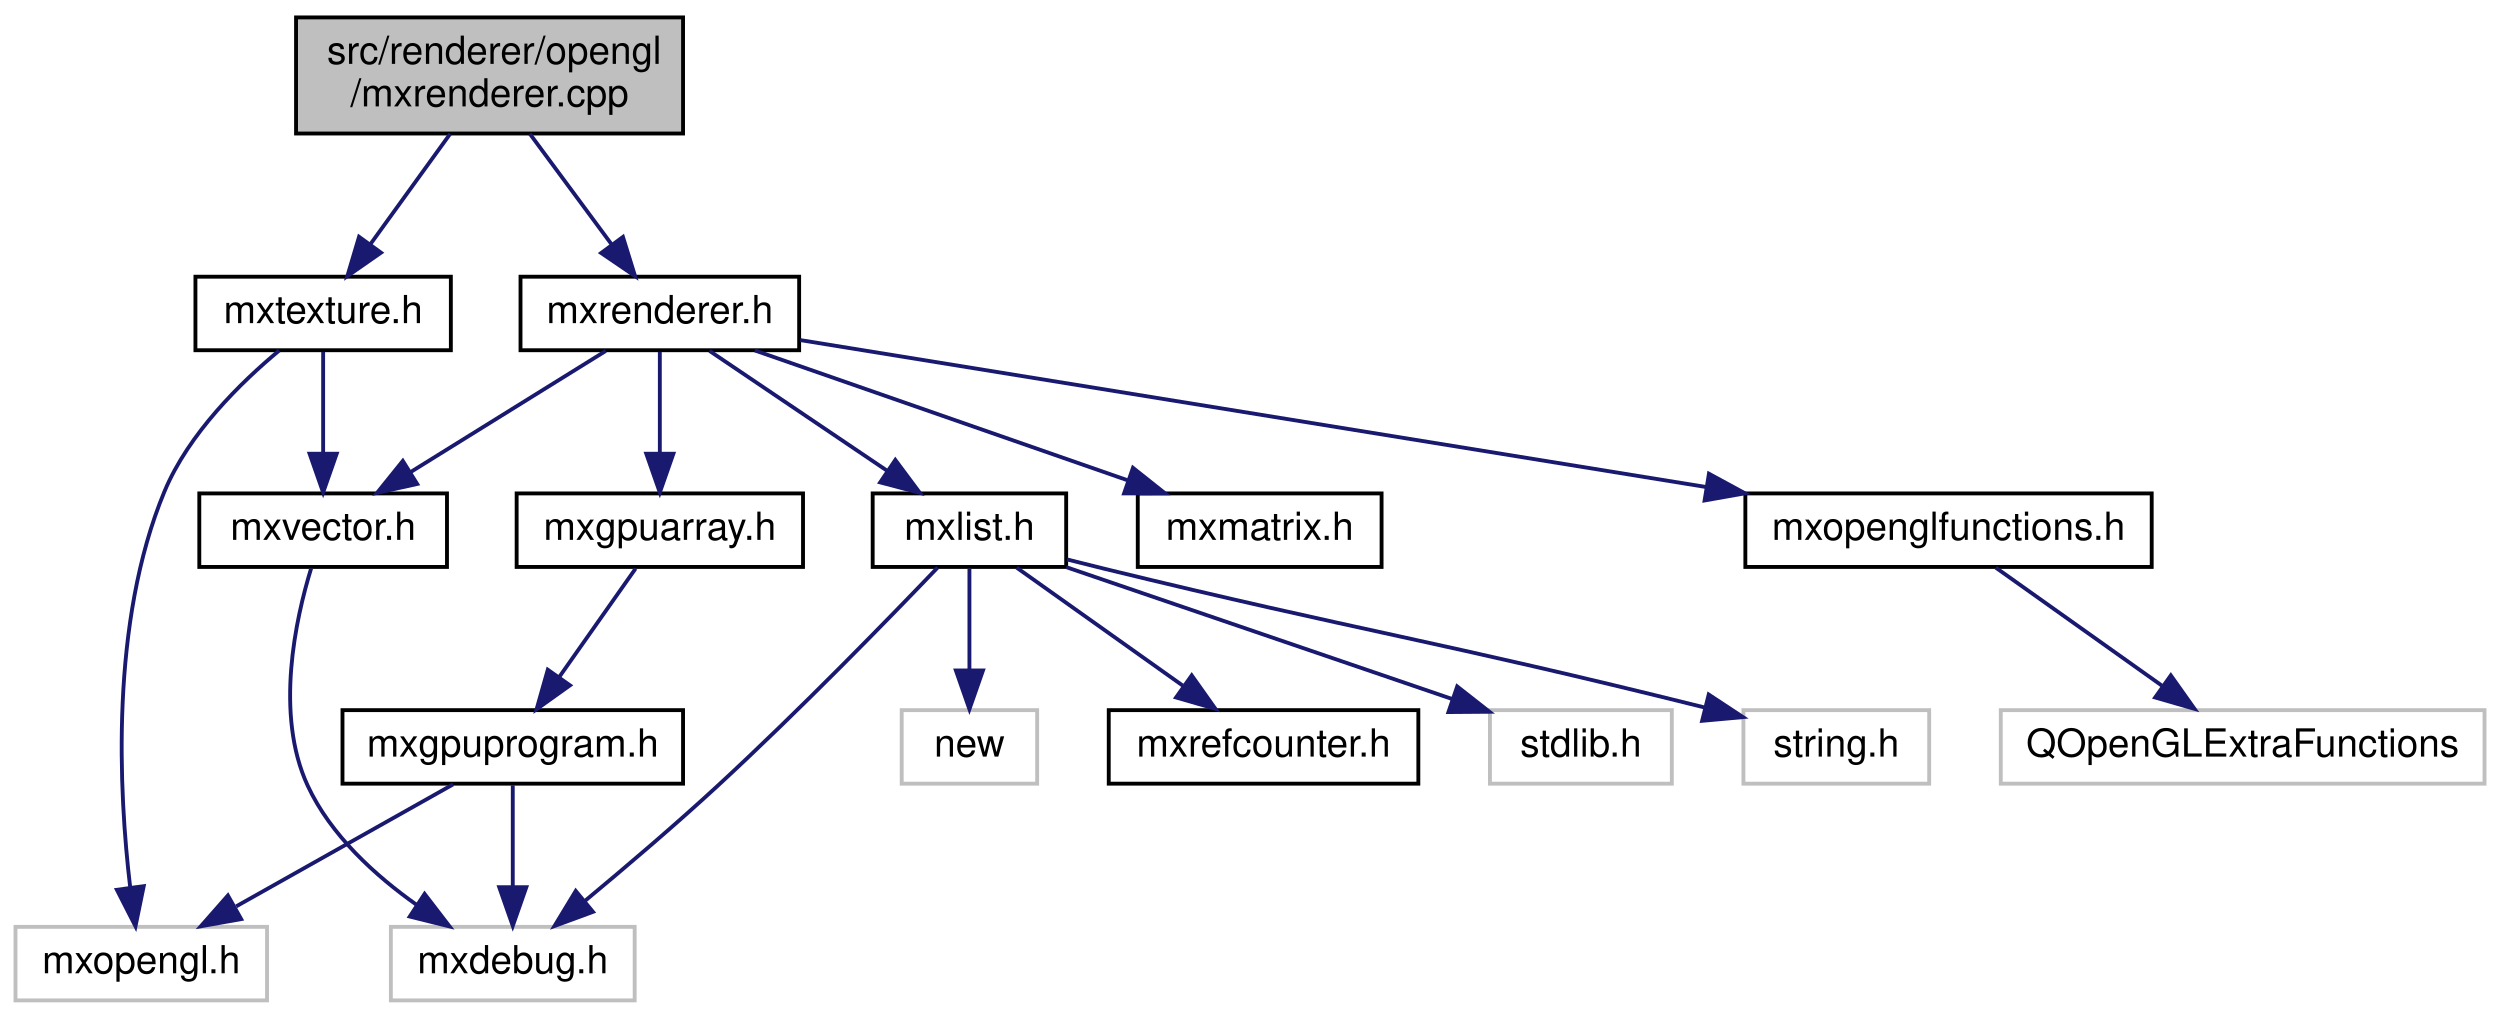
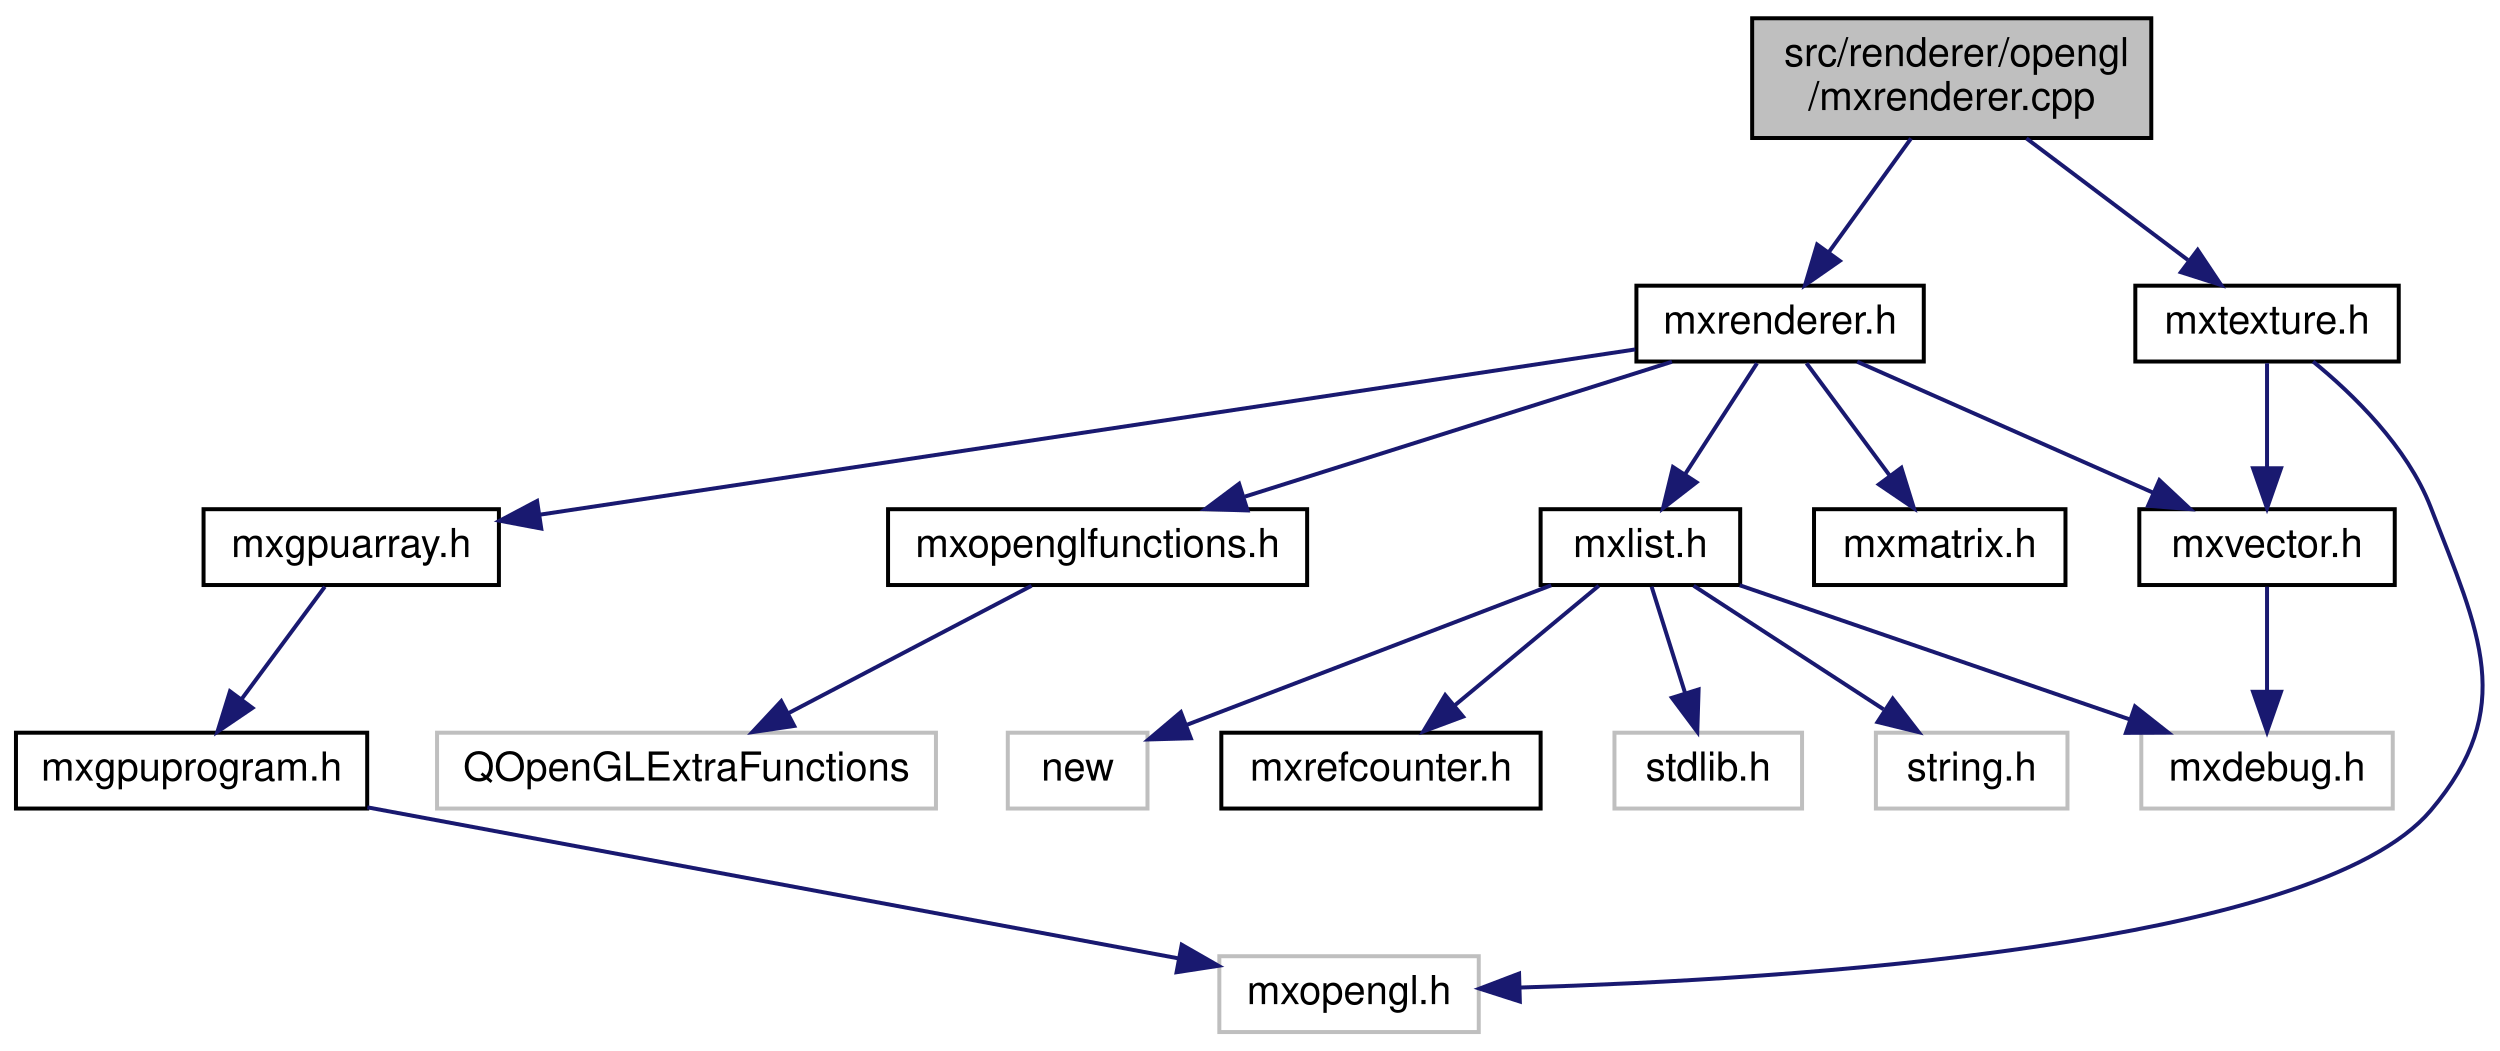
- <svg xmlns="http://www.w3.org/2000/svg" xmlns:xlink="http://www.w3.org/1999/xlink" width="646pt" height="263pt" viewBox="0.00 0.00 646.00 263.00">
+ <svg xmlns="http://www.w3.org/2000/svg" xmlns:xlink="http://www.w3.org/1999/xlink" width="626pt" height="263pt" viewBox="0.00 0.00 626.37 263.00">
  <g id="graph0" class="graph" transform="scale(1 1) rotate(0) translate(4 259)">
    <g id="node1" class="node">
      <g id="a_node1">
        <a xlink:title=" ">
-           <polygon fill="#bfbfbf" stroke="black" points="72.5,-224.5 72.5,-254.5 172.5,-254.5 172.5,-224.5 72.5,-224.5" />
-           <text text-anchor="start" x="80.5" y="-242.5" font-family="Helvetica,sans-Serif" font-size="10.00">src/renderer/opengl</text>
-           <text text-anchor="middle" x="122.5" y="-231.5" font-family="Helvetica,sans-Serif" font-size="10.00">/mxrenderer.cpp</text>
+           <polygon fill="#bfbfbf" stroke="black" points="435,-224.5 435,-254.5 535,-254.5 535,-224.5 435,-224.5" />
+           <text text-anchor="start" x="443" y="-242.5" font-family="Helvetica,sans-Serif" font-size="10.00">src/renderer/opengl</text>
+           <text text-anchor="middle" x="485" y="-231.5" font-family="Helvetica,sans-Serif" font-size="10.00">/mxrenderer.cpp</text>
        </a>
      </g>
    </g>
    <g id="node2" class="node">
      <g id="a_node2">
        <a xlink:href="mxrenderer_8h.html" target="_top" xlink:title=" ">
-           <polygon fill="none" stroke="black" points="130.5,-168.5 130.5,-187.5 202.5,-187.5 202.5,-168.5 130.5,-168.5" />
-           <text text-anchor="middle" x="166.5" y="-175.5" font-family="Helvetica,sans-Serif" font-size="10.00">mxrenderer.h</text>
+           <polygon fill="none" stroke="black" points="406,-168.5 406,-187.5 478,-187.5 478,-168.5 406,-168.5" />
+           <text text-anchor="middle" x="442" y="-175.5" font-family="Helvetica,sans-Serif" font-size="10.00">mxrenderer.h</text>
        </a>
      </g>
    </g>
    <g id="edge1" class="edge">
-       <path fill="none" stroke="midnightblue" d="M132.93,-224.4C139.26,-215.84 147.37,-204.87 154.03,-195.86" />
-       <polygon fill="midnightblue" stroke="midnightblue" points="156.97,-197.78 160.1,-187.66 151.34,-193.62 156.97,-197.78" />
+       <path fill="none" stroke="midnightblue" d="M474.81,-224.4C468.63,-215.84 460.7,-204.87 454.18,-195.86" />
+       <polygon fill="midnightblue" stroke="midnightblue" points="456.95,-193.71 448.26,-187.66 451.28,-197.81 456.95,-193.71" />
    </g>
    <g id="node16" class="node">
      <g id="a_node16">
        <a xlink:href="mxtexture_8h.html" target="_top" xlink:title=" ">
-           <polygon fill="none" stroke="black" points="46.5,-168.5 46.5,-187.5 112.5,-187.5 112.5,-168.5 46.5,-168.5" />
-           <text text-anchor="middle" x="79.5" y="-175.5" font-family="Helvetica,sans-Serif" font-size="10.00">mxtexture.h</text>
-         </a>
-       </g>
-     </g>
-     <g id="edge17" class="edge">
-       <path fill="none" stroke="midnightblue" d="M112.31,-224.4C106.13,-215.84 98.2,-204.87 91.68,-195.86" />
-       <polygon fill="midnightblue" stroke="midnightblue" points="94.45,-193.71 85.76,-187.66 88.78,-197.81 94.45,-193.71" />
+           <polygon fill="none" stroke="black" points="531,-168.5 531,-187.5 597,-187.5 597,-168.5 531,-168.5" />
+           <text text-anchor="middle" x="564" y="-175.5" font-family="Helvetica,sans-Serif" font-size="10.00">mxtexture.h</text>
+         </a>
+       </g>
+     </g>
+     <g id="edge16" class="edge">
+       <path fill="none" stroke="midnightblue" d="M503.72,-224.4C515.91,-215.22 531.79,-203.26 544.19,-193.92" />
+       <polygon fill="midnightblue" stroke="midnightblue" points="546.62,-196.47 552.5,-187.66 542.41,-190.88 546.62,-196.47" />
    </g>
    <g id="node3" class="node">
      <g id="a_node3">
        <a xlink:href="mxlist_8h.html" target="_top" xlink:title=" ">
-           <polygon fill="none" stroke="black" points="221.5,-112.5 221.5,-131.5 271.5,-131.5 271.5,-112.5 221.5,-112.5" />
-           <text text-anchor="middle" x="246.5" y="-119.5" font-family="Helvetica,sans-Serif" font-size="10.00">mxlist.h</text>
+           <polygon fill="none" stroke="black" points="382,-112.5 382,-131.5 432,-131.5 432,-112.5 382,-112.5" />
+           <text text-anchor="middle" x="407" y="-119.5" font-family="Helvetica,sans-Serif" font-size="10.00">mxlist.h</text>
        </a>
      </g>
    </g>
    <g id="edge2" class="edge">
-       <path fill="none" stroke="midnightblue" d="M179.35,-168.32C191.72,-159.98 210.63,-147.21 225.24,-137.35" />
-       <polygon fill="midnightblue" stroke="midnightblue" points="227.35,-140.15 233.68,-131.65 223.43,-134.35 227.35,-140.15" />
+       <path fill="none" stroke="midnightblue" d="M436.22,-168.08C431.33,-160.53 424.17,-149.49 418.17,-140.23" />
+       <polygon fill="midnightblue" stroke="midnightblue" points="421.05,-138.24 412.67,-131.75 415.17,-142.05 421.05,-138.24" />
    </g>
    <g id="node9" class="node">
      <g id="a_node9">
        <a xlink:href="mxgpuarray_8h.html" target="_top" xlink:title=" ">
-           <polygon fill="none" stroke="black" points="129.5,-112.5 129.5,-131.5 203.5,-131.5 203.5,-112.5 129.5,-112.5" />
-           <text text-anchor="middle" x="166.5" y="-119.5" font-family="Helvetica,sans-Serif" font-size="10.00">mxgpuarray.h</text>
+           <polygon fill="none" stroke="black" points="47,-112.5 47,-131.5 121,-131.5 121,-112.5 47,-112.5" />
+           <text text-anchor="middle" x="84" y="-119.5" font-family="Helvetica,sans-Serif" font-size="10.00">mxgpuarray.h</text>
        </a>
      </g>
    </g>
    <g id="edge8" class="edge">
-       <path fill="none" stroke="midnightblue" d="M166.5,-168.08C166.5,-161.01 166.5,-150.86 166.5,-141.99" />
-       <polygon fill="midnightblue" stroke="midnightblue" points="170,-141.75 166.5,-131.75 163,-141.75 170,-141.75" />
+       <path fill="none" stroke="midnightblue" d="M405.7,-171.53C340.56,-161.7 203.85,-141.08 131.4,-130.15" />
+       <polygon fill="midnightblue" stroke="midnightblue" points="131.61,-126.64 121.2,-128.61 130.56,-133.56 131.61,-126.64" />
    </g>
    <g id="node12" class="node">
      <g id="a_node12">
        <a xlink:href="mxmatrix_8h.html" target="_top" xlink:title=" ">
-           <polygon fill="none" stroke="black" points="290,-112.5 290,-131.5 353,-131.5 353,-112.5 290,-112.5" />
-           <text text-anchor="middle" x="321.5" y="-119.5" font-family="Helvetica,sans-Serif" font-size="10.00">mxmatrix.h</text>
-         </a>
-       </g>
-     </g>
-     <g id="edge12" class="edge">
-       <path fill="none" stroke="midnightblue" d="M191.06,-168.44C217.02,-159.4 258.17,-145.06 287.3,-134.92" />
-       <polygon fill="midnightblue" stroke="midnightblue" points="288.76,-138.11 297.05,-131.52 286.46,-131.5 288.76,-138.11" />
+           <polygon fill="none" stroke="black" points="450.5,-112.5 450.5,-131.5 513.5,-131.5 513.5,-112.5 450.5,-112.5" />
+           <text text-anchor="middle" x="482" y="-119.5" font-family="Helvetica,sans-Serif" font-size="10.00">mxmatrix.h</text>
+         </a>
+       </g>
+     </g>
+     <g id="edge11" class="edge">
+       <path fill="none" stroke="midnightblue" d="M448.61,-168.08C454.26,-160.46 462.54,-149.26 469.45,-139.94" />
+       <polygon fill="midnightblue" stroke="midnightblue" points="472.38,-141.87 475.52,-131.75 466.75,-137.7 472.38,-141.87" />
    </g>
    <g id="node13" class="node">
      <g id="a_node13">
        <a xlink:href="mxopenglfunctions_8h.html" target="_top" xlink:title=" ">
-           <polygon fill="none" stroke="black" points="447,-112.5 447,-131.5 552,-131.5 552,-112.5 447,-112.5" />
-           <text text-anchor="middle" x="499.5" y="-119.5" font-family="Helvetica,sans-Serif" font-size="10.00">mxopenglfunctions.h</text>
-         </a>
-       </g>
-     </g>
-     <g id="edge13" class="edge">
-       <path fill="none" stroke="midnightblue" d="M202.77,-171.12C259,-162 367.93,-144.34 437.01,-133.13" />
-       <polygon fill="midnightblue" stroke="midnightblue" points="437.59,-136.59 446.9,-131.53 436.47,-129.68 437.59,-136.59" />
+           <polygon fill="none" stroke="black" points="218.5,-112.5 218.5,-131.5 323.5,-131.5 323.5,-112.5 218.5,-112.5" />
+           <text text-anchor="middle" x="271" y="-119.5" font-family="Helvetica,sans-Serif" font-size="10.00">mxopenglfunctions.h</text>
+         </a>
+       </g>
+     </g>
+     <g id="edge12" class="edge">
+       <path fill="none" stroke="midnightblue" d="M414.9,-168.44C386.01,-159.32 340.08,-144.81 307.89,-134.65" />
+       <polygon fill="midnightblue" stroke="midnightblue" points="308.56,-131.19 297.97,-131.52 306.45,-137.87 308.56,-131.19" />
    </g>
    <g id="node15" class="node">
      <g id="a_node15">
        <a xlink:href="mxvector_8h.html" target="_top" xlink:title=" ">
-           <polygon fill="none" stroke="black" points="47.5,-112.5 47.5,-131.5 111.5,-131.5 111.5,-112.5 47.5,-112.5" />
-           <text text-anchor="middle" x="79.5" y="-119.5" font-family="Helvetica,sans-Serif" font-size="10.00">mxvector.h</text>
-         </a>
-       </g>
-     </g>
-     <g id="edge15" class="edge">
-       <path fill="none" stroke="midnightblue" d="M152.52,-168.32C138.95,-159.9 118.12,-146.97 102.18,-137.07" />
-       <polygon fill="midnightblue" stroke="midnightblue" points="103.79,-133.95 93.44,-131.65 100.09,-139.9 103.79,-133.95" />
+           <polygon fill="none" stroke="black" points="532,-112.5 532,-131.5 596,-131.5 596,-112.5 532,-112.5" />
+           <text text-anchor="middle" x="564" y="-119.5" font-family="Helvetica,sans-Serif" font-size="10.00">mxvector.h</text>
+         </a>
+       </g>
+     </g>
+     <g id="edge14" class="edge">
+       <path fill="none" stroke="midnightblue" d="M461.33,-168.44C481.32,-159.6 512.74,-145.69 535.56,-135.59" />
+       <polygon fill="midnightblue" stroke="midnightblue" points="537.03,-138.76 544.76,-131.52 534.2,-132.36 537.03,-138.76" />
    </g>
    <g id="node4" class="node">
      <g id="a_node4">
        <a xlink:title=" ">
-           <polygon fill="none" stroke="#bfbfbf" points="97,-0.5 97,-19.5 160,-19.5 160,-0.5 97,-0.5" />
-           <text text-anchor="middle" x="128.5" y="-7.5" font-family="Helvetica,sans-Serif" font-size="10.00">mxdebug.h</text>
+           <polygon fill="none" stroke="#bfbfbf" points="532.5,-56.5 532.5,-75.5 595.5,-75.5 595.5,-56.5 532.5,-56.5" />
+           <text text-anchor="middle" x="564" y="-63.5" font-family="Helvetica,sans-Serif" font-size="10.00">mxdebug.h</text>
        </a>
      </g>
    </g>
    <g id="edge3" class="edge">
-       <path fill="none" stroke="midnightblue" d="M238.3,-112.36C226.18,-99.69 202.62,-75.47 181.5,-56 170.41,-45.77 157.51,-34.81 147.22,-26.26" />
-       <polygon fill="midnightblue" stroke="midnightblue" points="149.22,-23.38 139.28,-19.72 144.77,-28.78 149.22,-23.38" />
+       <path fill="none" stroke="midnightblue" d="M431.88,-112.44C458.29,-103.36 500.22,-88.94 529.74,-78.78" />
+       <polygon fill="midnightblue" stroke="midnightblue" points="530.92,-82.08 539.24,-75.52 528.64,-75.46 530.92,-82.08" />
    </g>
    <g id="node5" class="node">
      <g id="a_node5">
        <a xlink:href="mxrefcounter_8h.html" target="_top" xlink:title=" ">
-           <polygon fill="none" stroke="black" points="282.5,-56.5 282.5,-75.5 362.5,-75.5 362.5,-56.5 282.5,-56.5" />
-           <text text-anchor="middle" x="322.5" y="-63.5" font-family="Helvetica,sans-Serif" font-size="10.00">mxrefcounter.h</text>
+           <polygon fill="none" stroke="black" points="302,-56.5 302,-75.5 382,-75.5 382,-56.5 302,-56.5" />
+           <text text-anchor="middle" x="342" y="-63.5" font-family="Helvetica,sans-Serif" font-size="10.00">mxrefcounter.h</text>
        </a>
      </g>
    </g>
    <g id="edge4" class="edge">
-       <path fill="none" stroke="midnightblue" d="M258.71,-112.32C270.28,-104.11 287.88,-91.6 301.66,-81.81" />
-       <polygon fill="midnightblue" stroke="midnightblue" points="303.94,-84.48 310.07,-75.83 299.89,-78.77 303.94,-84.48" />
+       <path fill="none" stroke="midnightblue" d="M396.56,-112.32C386.85,-104.26 372.18,-92.08 360.5,-82.37" />
+       <polygon fill="midnightblue" stroke="midnightblue" points="362.56,-79.53 352.63,-75.83 358.09,-84.92 362.56,-79.53" />
    </g>
    <g id="node6" class="node">
      <g id="a_node6">
        <a xlink:title=" ">
-           <polygon fill="none" stroke="#bfbfbf" points="381,-56.5 381,-75.5 428,-75.5 428,-56.5 381,-56.5" />
-           <text text-anchor="middle" x="404.5" y="-63.5" font-family="Helvetica,sans-Serif" font-size="10.00">stdlib.h</text>
+           <polygon fill="none" stroke="#bfbfbf" points="400.5,-56.5 400.5,-75.5 447.5,-75.5 447.5,-56.5 400.5,-56.5" />
+           <text text-anchor="middle" x="424" y="-63.5" font-family="Helvetica,sans-Serif" font-size="10.00">stdlib.h</text>
        </a>
      </g>
    </g>
    <g id="edge5" class="edge">
-       <path fill="none" stroke="midnightblue" d="M271.54,-112.44C298.51,-103.23 341.55,-88.51 371.33,-78.34" />
-       <polygon fill="midnightblue" stroke="midnightblue" points="372.54,-81.62 380.87,-75.08 370.28,-75 372.54,-81.62" />
+       <path fill="none" stroke="midnightblue" d="M409.81,-112.08C412.08,-104.85 415.37,-94.41 418.21,-85.4" />
+       <polygon fill="midnightblue" stroke="midnightblue" points="421.58,-86.34 421.25,-75.75 414.9,-84.24 421.58,-86.34" />
    </g>
    <g id="node7" class="node">
      <g id="a_node7">
        <a xlink:title=" ">
-           <polygon fill="none" stroke="#bfbfbf" points="446.5,-56.5 446.5,-75.5 494.5,-75.5 494.5,-56.5 446.5,-56.5" />
-           <text text-anchor="middle" x="470.5" y="-63.5" font-family="Helvetica,sans-Serif" font-size="10.00">string.h</text>
+           <polygon fill="none" stroke="#bfbfbf" points="466,-56.5 466,-75.5 514,-75.5 514,-56.5 466,-56.5" />
+           <text text-anchor="middle" x="490" y="-63.5" font-family="Helvetica,sans-Serif" font-size="10.00">string.h</text>
        </a>
      </g>
    </g>
    <g id="edge6" class="edge">
-       <path fill="none" stroke="midnightblue" d="M271.72,-114.44C275,-113.6 278.33,-112.77 281.5,-112 347.66,-95.86 366.87,-93.54 436.66,-76.14" />
-       <polygon fill="midnightblue" stroke="midnightblue" points="437.53,-79.53 446.38,-73.7 435.83,-72.74 437.53,-79.53" />
+       <path fill="none" stroke="midnightblue" d="M420.34,-112.32C433.16,-103.98 452.78,-91.21 467.94,-81.35" />
+       <polygon fill="midnightblue" stroke="midnightblue" points="470.22,-84.04 476.7,-75.65 466.41,-78.17 470.22,-84.04" />
    </g>
    <g id="node8" class="node">
      <g id="a_node8">
        <a xlink:title=" ">
-           <polygon fill="none" stroke="#bfbfbf" points="229,-56.5 229,-75.5 264,-75.5 264,-56.5 229,-56.5" />
-           <text text-anchor="middle" x="246.5" y="-63.5" font-family="Helvetica,sans-Serif" font-size="10.00">new</text>
+           <polygon fill="none" stroke="#bfbfbf" points="248.5,-56.5 248.5,-75.5 283.5,-75.5 283.5,-56.5 248.5,-56.5" />
+           <text text-anchor="middle" x="266" y="-63.5" font-family="Helvetica,sans-Serif" font-size="10.00">new</text>
        </a>
      </g>
    </g>
    <g id="edge7" class="edge">
-       <path fill="none" stroke="midnightblue" d="M246.5,-112.08C246.5,-105.01 246.5,-94.86 246.5,-85.99" />
-       <polygon fill="midnightblue" stroke="midnightblue" points="250,-85.75 246.5,-75.75 243,-85.75 250,-85.75" />
+       <path fill="none" stroke="midnightblue" d="M384.66,-112.44C359.87,-102.95 319.87,-87.63 293.26,-77.44" />
+       <polygon fill="midnightblue" stroke="midnightblue" points="294.36,-74.11 283.77,-73.81 291.86,-80.65 294.36,-74.11" />
    </g>
    <g id="node10" class="node">
      <g id="a_node10">
        <a xlink:href="mxgpuprogram_8h.html" target="_top" xlink:title=" ">
-           <polygon fill="none" stroke="black" points="84.5,-56.5 84.5,-75.5 172.5,-75.5 172.5,-56.5 84.5,-56.5" />
-           <text text-anchor="middle" x="128.5" y="-63.5" font-family="Helvetica,sans-Serif" font-size="10.00">mxgpuprogram.h</text>
+           <polygon fill="none" stroke="black" points="0,-56.5 0,-75.5 88,-75.5 88,-56.5 0,-56.5" />
+           <text text-anchor="middle" x="44" y="-63.5" font-family="Helvetica,sans-Serif" font-size="10.00">mxgpuprogram.h</text>
        </a>
      </g>
    </g>
    <g id="edge9" class="edge">
-       <path fill="none" stroke="midnightblue" d="M160.23,-112.08C154.86,-104.46 146.98,-93.26 140.42,-83.94" />
-       <polygon fill="midnightblue" stroke="midnightblue" points="143.28,-81.91 134.66,-75.75 137.55,-85.94 143.28,-81.91" />
-     </g>
-     <g id="edge10" class="edge">
-       <path fill="none" stroke="midnightblue" d="M128.5,-56.08C128.5,-49.01 128.5,-38.86 128.5,-29.99" />
-       <polygon fill="midnightblue" stroke="midnightblue" points="132,-29.75 128.5,-19.75 125,-29.75 132,-29.75" />
+       <path fill="none" stroke="midnightblue" d="M77.39,-112.08C71.74,-104.46 63.46,-93.26 56.55,-83.94" />
+       <polygon fill="midnightblue" stroke="midnightblue" points="59.25,-81.7 50.48,-75.75 53.62,-85.87 59.25,-81.7" />
    </g>
    <g id="node11" class="node">
      <g id="a_node11">
        <a xlink:title=" ">
-           <polygon fill="none" stroke="#bfbfbf" points="0,-0.5 0,-19.5 65,-19.5 65,-0.5 0,-0.5" />
-           <text text-anchor="middle" x="32.5" y="-7.5" font-family="Helvetica,sans-Serif" font-size="10.00">mxopengl.h</text>
-         </a>
-       </g>
-     </g>
-     <g id="edge11" class="edge">
-       <path fill="none" stroke="midnightblue" d="M113.08,-56.32C97.96,-47.82 74.68,-34.73 57.03,-24.8" />
-       <polygon fill="midnightblue" stroke="midnightblue" points="58.32,-21.51 47.89,-19.65 54.89,-27.61 58.32,-21.51" />
+           <polygon fill="none" stroke="#bfbfbf" points="301.5,-0.5 301.5,-19.5 366.5,-19.5 366.5,-0.5 301.5,-0.5" />
+           <text text-anchor="middle" x="334" y="-7.5" font-family="Helvetica,sans-Serif" font-size="10.00">mxopengl.h</text>
+         </a>
+       </g>
+     </g>
+     <g id="edge10" class="edge">
+       <path fill="none" stroke="midnightblue" d="M88.04,-56.8C143.12,-46.54 236.78,-29.1 291.24,-18.96" />
+       <polygon fill="midnightblue" stroke="midnightblue" points="292.08,-22.37 301.27,-17.1 290.79,-15.49 292.08,-22.37" />
    </g>
    <g id="node14" class="node">
      <g id="a_node14">
        <a xlink:title=" ">
-           <polygon fill="none" stroke="#bfbfbf" points="513,-56.5 513,-75.5 638,-75.5 638,-56.5 513,-56.5" />
-           <text text-anchor="middle" x="575.5" y="-63.5" font-family="Helvetica,sans-Serif" font-size="10.00">QOpenGLExtraFunctions</text>
-         </a>
-       </g>
-     </g>
-     <g id="edge14" class="edge">
-       <path fill="none" stroke="midnightblue" d="M511.71,-112.32C523.28,-104.11 540.88,-91.6 554.66,-81.81" />
-       <polygon fill="midnightblue" stroke="midnightblue" points="556.94,-84.48 563.07,-75.83 552.89,-78.77 556.94,-84.48" />
-     </g>
-     <g id="edge16" class="edge">
-       <path fill="none" stroke="midnightblue" d="M76.39,-112.1C72.4,-99.1 66.95,-74.47 75.5,-56 81.42,-43.21 92.97,-32.72 103.78,-25.1" />
-       <polygon fill="midnightblue" stroke="midnightblue" points="105.71,-28.02 112.17,-19.61 101.88,-22.16 105.71,-28.02" />
-     </g>
-     <g id="edge19" class="edge">
-       <path fill="none" stroke="midnightblue" d="M68.14,-168.42C58.32,-160.26 44.75,-147.03 38.5,-132 24.41,-98.14 26.73,-54.26 29.64,-29.73" />
-       <polygon fill="midnightblue" stroke="midnightblue" points="33.14,-30.02 31.01,-19.64 26.2,-29.08 33.14,-30.02" />
+           <polygon fill="none" stroke="#bfbfbf" points="105.5,-56.5 105.5,-75.5 230.5,-75.5 230.5,-56.5 105.5,-56.5" />
+           <text text-anchor="middle" x="168" y="-63.5" font-family="Helvetica,sans-Serif" font-size="10.00">QOpenGLExtraFunctions</text>
+         </a>
+       </g>
+     </g>
+     <g id="edge13" class="edge">
+       <path fill="none" stroke="midnightblue" d="M254.45,-112.32C238.01,-103.7 212.57,-90.36 193.53,-80.39" />
+       <polygon fill="midnightblue" stroke="midnightblue" points="194.99,-77.2 184.51,-75.65 191.74,-83.4 194.99,-77.2" />
+     </g>
+     <g id="edge15" class="edge">
+       <path fill="none" stroke="midnightblue" d="M564,-112.08C564,-105.01 564,-94.86 564,-85.99" />
+       <polygon fill="midnightblue" stroke="midnightblue" points="567.5,-85.75 564,-75.75 560.5,-85.75 567.5,-85.75" />
    </g>
    <g id="edge18" class="edge">
-       <path fill="none" stroke="midnightblue" d="M79.5,-168.08C79.5,-161.01 79.5,-150.86 79.5,-141.99" />
-       <polygon fill="midnightblue" stroke="midnightblue" points="83,-141.75 79.5,-131.75 76,-141.75 83,-141.75" />
+       <path fill="none" stroke="midnightblue" d="M575.54,-168.49C585.48,-160.38 599.12,-147.18 605,-132 617.2,-100.5 626.84,-81.77 605,-56 576.25,-22.09 445.66,-13.7 376.8,-11.65" />
+       <polygon fill="midnightblue" stroke="midnightblue" points="376.79,-8.15 366.7,-11.38 376.6,-15.15 376.79,-8.15" />
+     </g>
+     <g id="edge17" class="edge">
+       <path fill="none" stroke="midnightblue" d="M564,-168.08C564,-161.01 564,-150.86 564,-141.99" />
+       <polygon fill="midnightblue" stroke="midnightblue" points="567.5,-141.75 564,-131.75 560.5,-141.75 567.5,-141.75" />
    </g>
  </g>
</svg>
